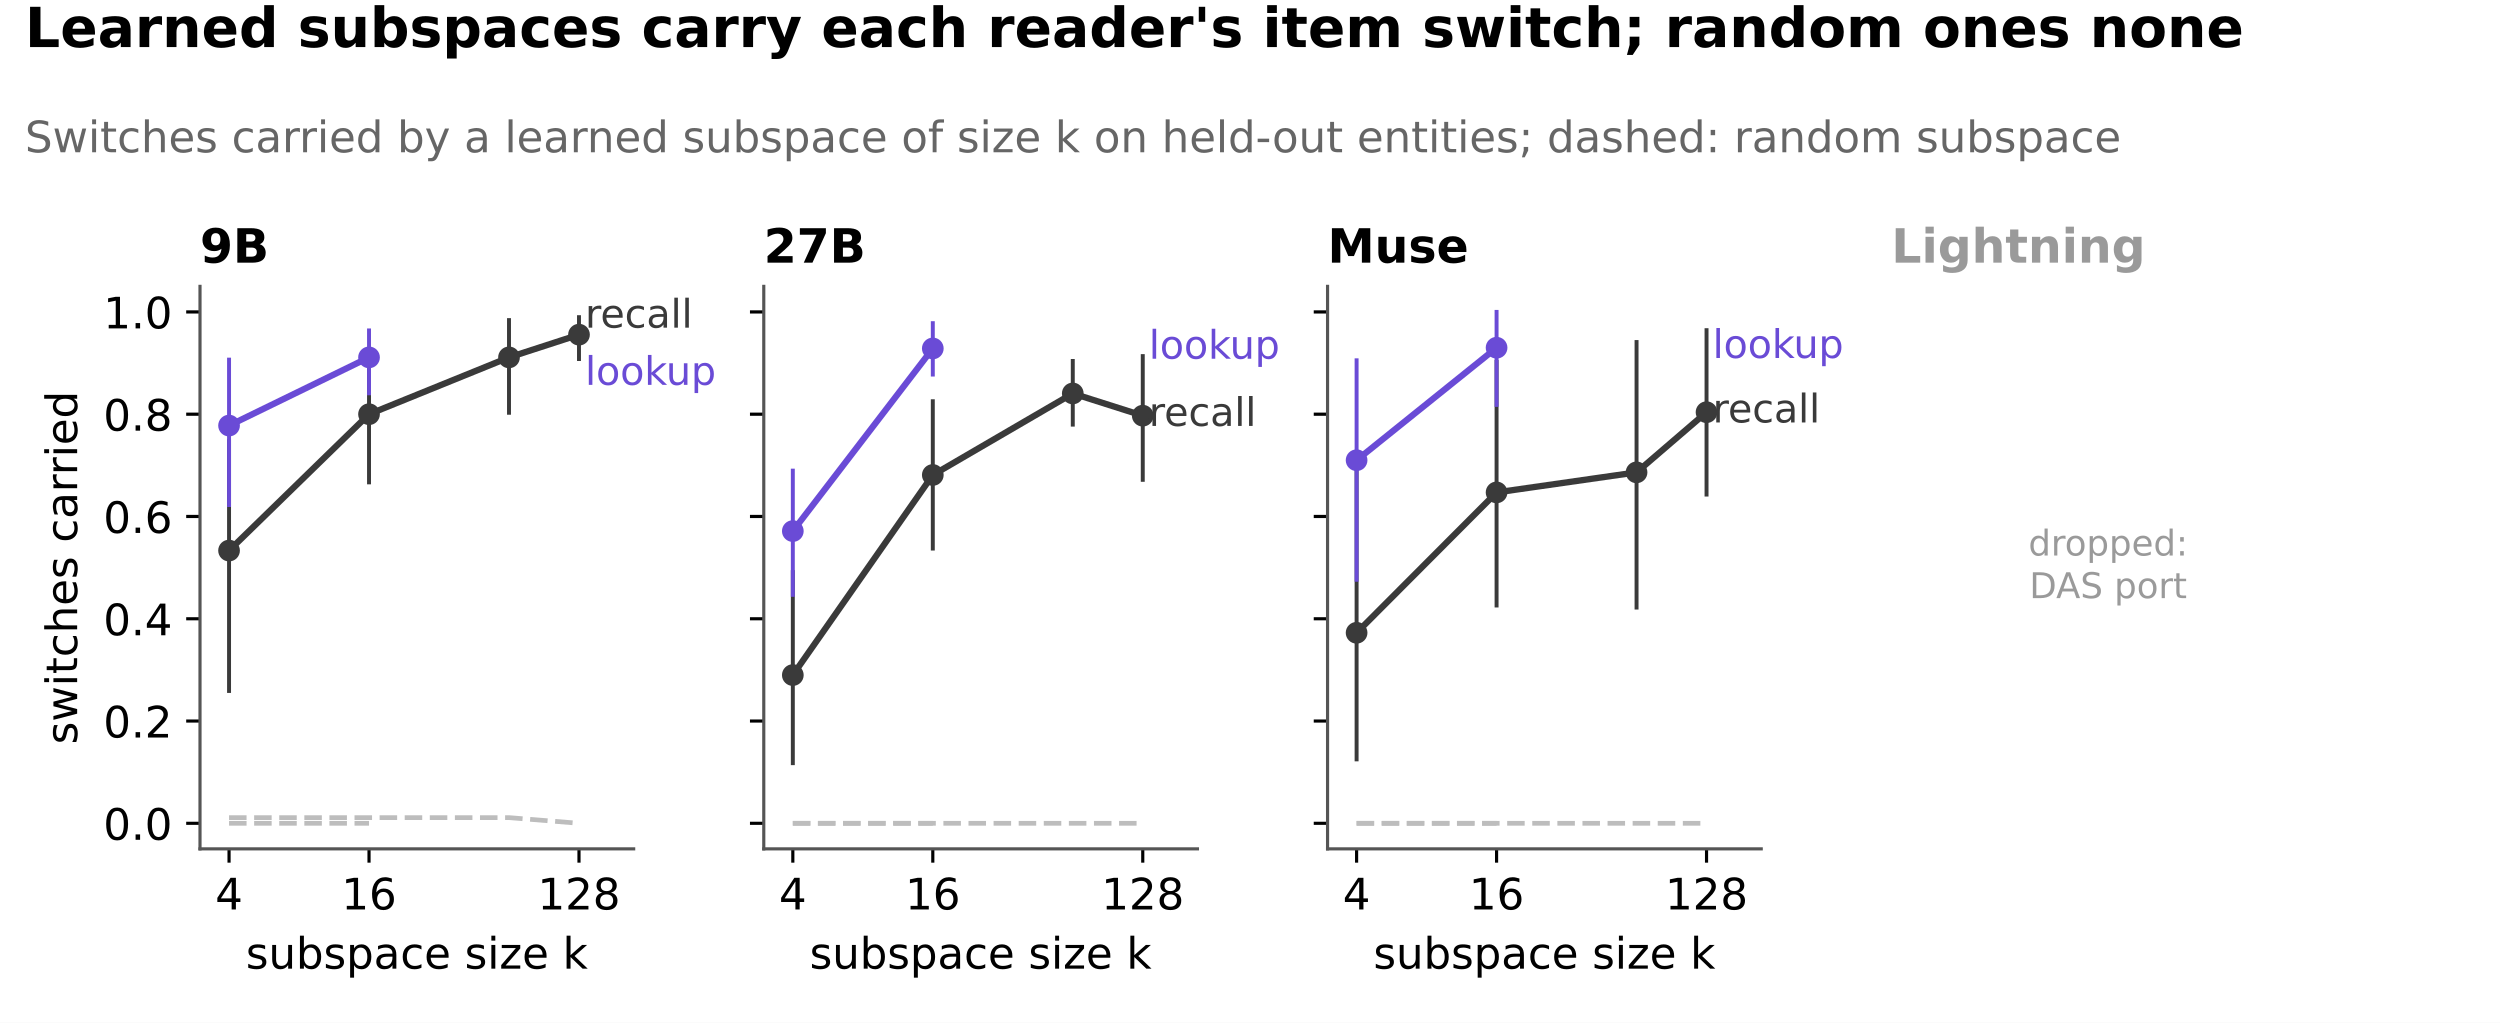
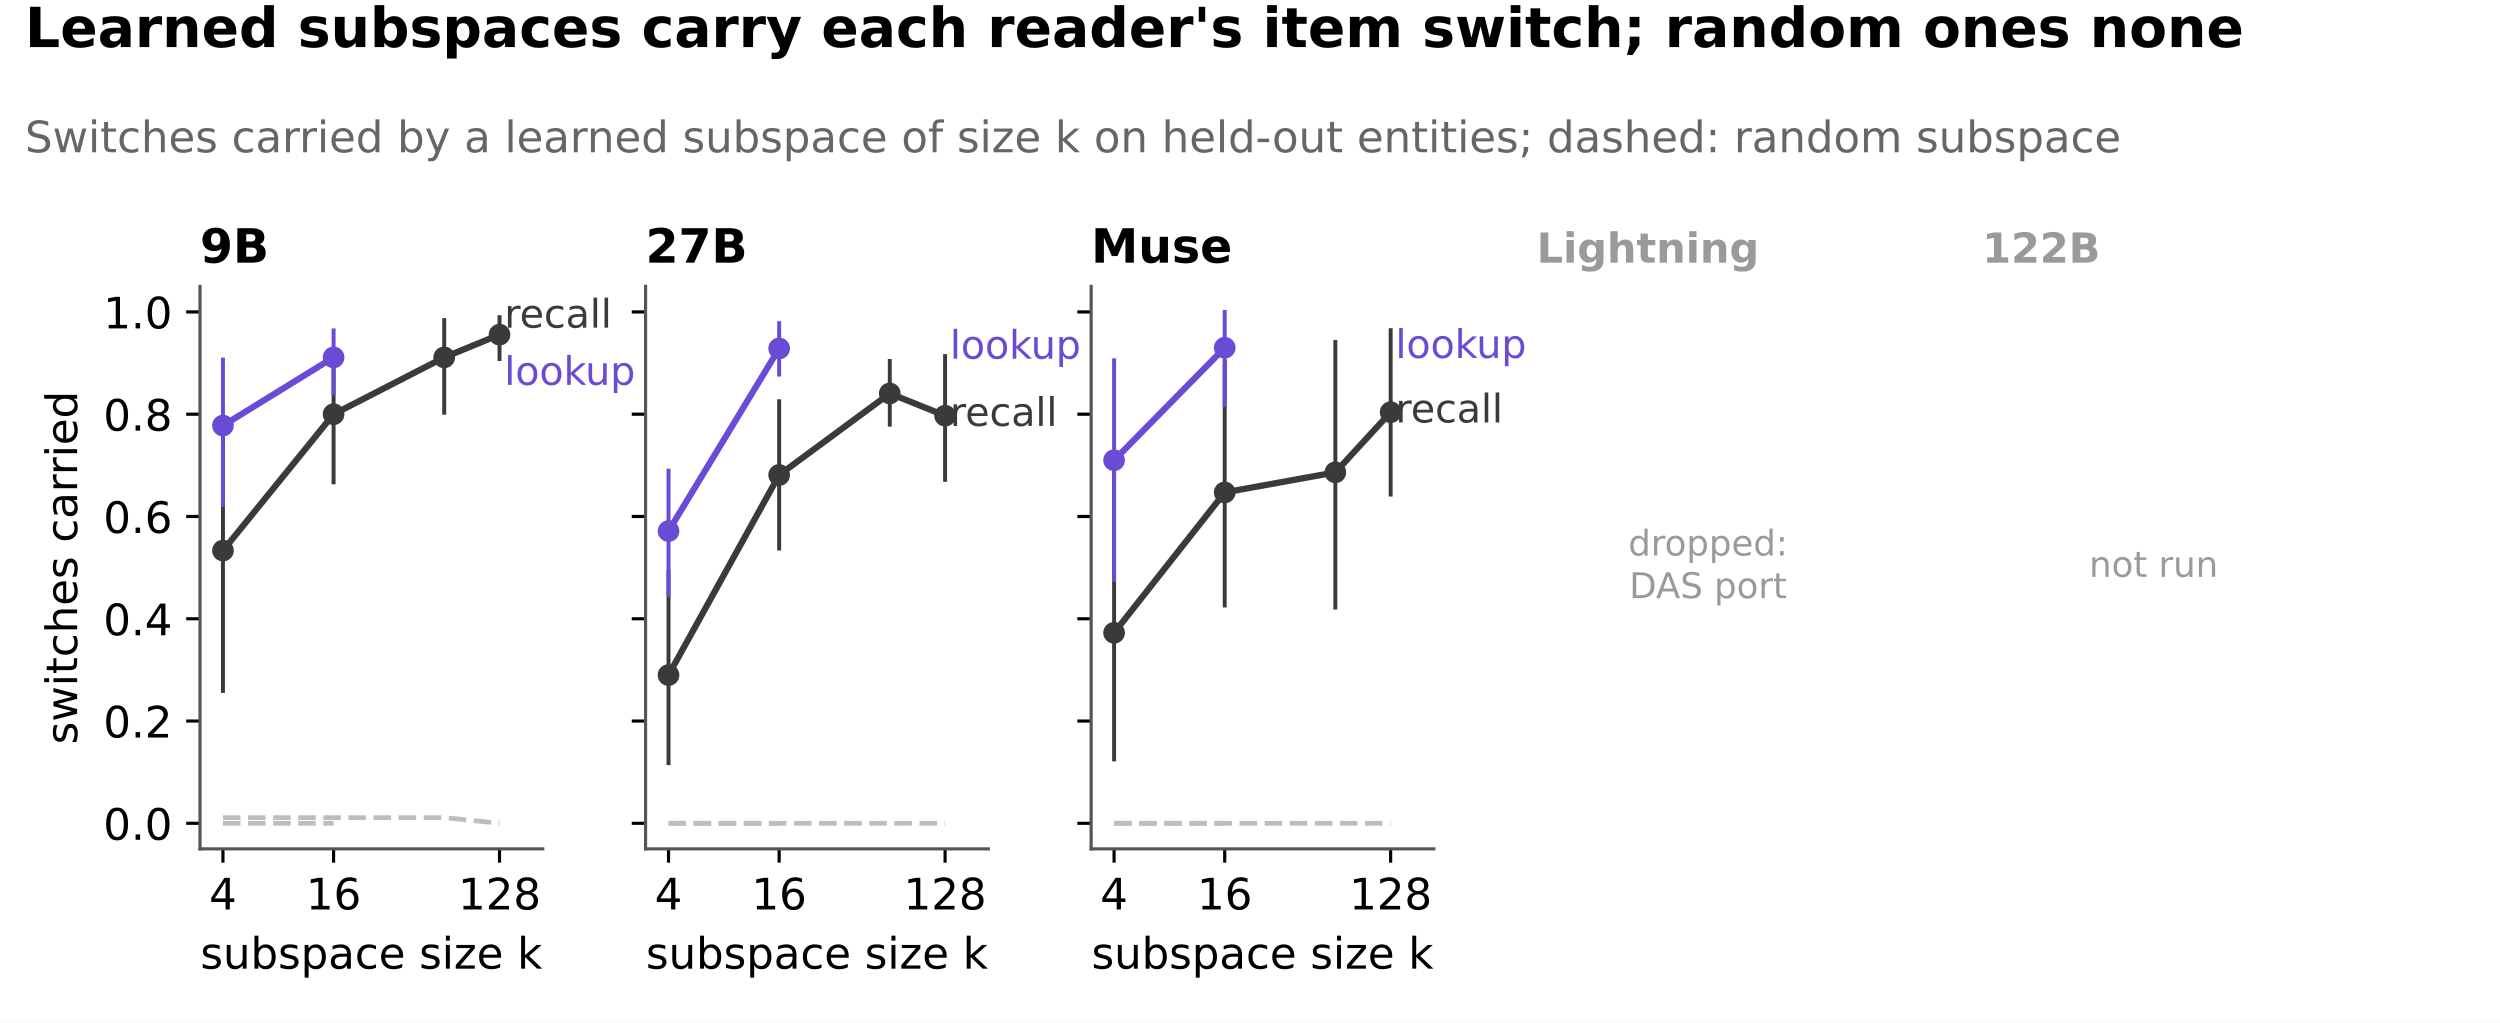
<svg xmlns="http://www.w3.org/2000/svg" xmlns:xlink="http://www.w3.org/1999/xlink" width="633.6pt" height="259.2pt" viewBox="0 0 633.6 259.2" version="1.1">
  <defs>
    <style type="text/css">*{stroke-linejoin: round; stroke-linecap: butt}</style>
  </defs>
  <g id="figure_1">
    <g id="patch_1">
      <path d="M 0 259.2  L 633.6 259.2  L 633.6 0  L 0 0  z " style="fill: #ffffff" />
    </g>
    <g id="axes_1">
      <g id="patch_2">
-         <path d="M 50.688 215.136  L 160.598 215.136  L 160.598 72.576  L 50.688 72.576  z " style="fill: #ffffff" />
+         <path d="M 50.688 215.136  L 137.553 215.136  L 137.553 72.576  L 50.688 72.576  z " style="fill: #ffffff" />
      </g>
      <g id="matplotlib.axis_1">
        <g id="xtick_1">
          <g id="line2d_1">
            <defs>
-               <path id="ma6abe48520" d="M 0 0  L 0 3.5  " style="stroke: #000000; stroke-width: 0.8" />
+               <path id="m05bff1ebff" d="M 0 0  L 0 3.5  " style="stroke: #000000; stroke-width: 0.8" />
            </defs>
            <g>
-               <use xlink:href="#ma6abe48520" x="58.05" y="215.136" style="stroke: #000000; stroke-width: 0.8" />
+               <use xlink:href="#m05bff1ebff" x="56.506" y="215.136" style="stroke: #000000; stroke-width: 0.8" />
            </g>
          </g>
          <g id="text_1">
-             <text style="font-size: 11px; font-family: 'DejaVu Sans'; text-anchor: middle" x="58.05" y="230.493" transform="rotate(-0 58.04984 230.4934)">4</text>
+             <text style="font-size: 11px; font-family: 'DejaVu Sans'; text-anchor: middle" x="56.506" y="230.493" transform="rotate(-0 56.50623 230.4934)">4</text>
          </g>
        </g>
        <g id="xtick_2">
          <g id="line2d_2">
            <g>
-               <use xlink:href="#ma6abe48520" x="93.525" y="215.136" style="stroke: #000000; stroke-width: 0.8" />
+               <use xlink:href="#m05bff1ebff" x="84.543" y="215.136" style="stroke: #000000; stroke-width: 0.8" />
            </g>
          </g>
          <g id="text_2">
-             <text style="font-size: 11px; font-family: 'DejaVu Sans'; text-anchor: middle" x="93.525" y="230.493" transform="rotate(-0 93.52536 230.4934)">16</text>
+             <text style="font-size: 11px; font-family: 'DejaVu Sans'; text-anchor: middle" x="84.543" y="230.493" transform="rotate(-0 84.54333 230.4934)">16</text>
          </g>
        </g>
        <g id="xtick_3">
          <g id="line2d_3">
            <g>
-               <use xlink:href="#ma6abe48520" x="146.739" y="215.136" style="stroke: #000000; stroke-width: 0.8" />
+               <use xlink:href="#m05bff1ebff" x="126.599" y="215.136" style="stroke: #000000; stroke-width: 0.8" />
            </g>
          </g>
          <g id="text_3">
-             <text style="font-size: 11px; font-family: 'DejaVu Sans'; text-anchor: middle" x="146.739" y="230.493" transform="rotate(-0 146.7386 230.4934)">128</text>
+             <text style="font-size: 11px; font-family: 'DejaVu Sans'; text-anchor: middle" x="126.599" y="230.493" transform="rotate(-0 126.599 230.4934)">128</text>
          </g>
        </g>
        <g id="text_4">
-           <text style="font-size: 11px; font-family: 'DejaVu Sans'; text-anchor: middle" x="105.643" y="245.494" transform="rotate(-0 105.6431 245.4943)">subspace size k</text>
+           <text style="font-size: 11px; font-family: 'DejaVu Sans'; text-anchor: middle" x="94.12" y="245.494" transform="rotate(-0 94.12026 245.4943)">subspace size k</text>
        </g>
      </g>
      <g id="matplotlib.axis_2">
        <g id="ytick_1">
          <g id="line2d_4">
            <defs>
-               <path id="md27b719a90" d="M 0 0  L -3.5 0  " style="stroke: #000000; stroke-width: 0.8" />
+               <path id="mfe5179fa99" d="M 0 0  L -3.5 0  " style="stroke: #000000; stroke-width: 0.8" />
            </defs>
            <g>
-               <use xlink:href="#md27b719a90" x="50.688" y="208.656" style="stroke: #000000; stroke-width: 0.8" />
+               <use xlink:href="#mfe5179fa99" x="50.688" y="208.656" style="stroke: #000000; stroke-width: 0.8" />
            </g>
          </g>
          <g id="text_5">
            <text style="font-size: 11px; font-family: 'DejaVu Sans'; text-anchor: end" x="43.688" y="212.835" transform="rotate(-0 43.688 212.8347)">0.0</text>
          </g>
        </g>
        <g id="ytick_2">
          <g id="line2d_5">
            <g>
-               <use xlink:href="#md27b719a90" x="50.688" y="182.736" style="stroke: #000000; stroke-width: 0.8" />
+               <use xlink:href="#mfe5179fa99" x="50.688" y="182.736" style="stroke: #000000; stroke-width: 0.8" />
            </g>
          </g>
          <g id="text_6">
            <text style="font-size: 11px; font-family: 'DejaVu Sans'; text-anchor: end" x="43.688" y="186.915" transform="rotate(-0 43.688 186.9147)">0.2</text>
          </g>
        </g>
        <g id="ytick_3">
          <g id="line2d_6">
            <g>
-               <use xlink:href="#md27b719a90" x="50.688" y="156.816" style="stroke: #000000; stroke-width: 0.8" />
+               <use xlink:href="#mfe5179fa99" x="50.688" y="156.816" style="stroke: #000000; stroke-width: 0.8" />
            </g>
          </g>
          <g id="text_7">
            <text style="font-size: 11px; font-family: 'DejaVu Sans'; text-anchor: end" x="43.688" y="160.995" transform="rotate(-0 43.688 160.9947)">0.4</text>
          </g>
        </g>
        <g id="ytick_4">
          <g id="line2d_7">
            <g>
-               <use xlink:href="#md27b719a90" x="50.688" y="130.896" style="stroke: #000000; stroke-width: 0.8" />
+               <use xlink:href="#mfe5179fa99" x="50.688" y="130.896" style="stroke: #000000; stroke-width: 0.8" />
            </g>
          </g>
          <g id="text_8">
            <text style="font-size: 11px; font-family: 'DejaVu Sans'; text-anchor: end" x="43.688" y="135.075" transform="rotate(-0 43.688 135.0747)">0.6</text>
          </g>
        </g>
        <g id="ytick_5">
          <g id="line2d_8">
            <g>
-               <use xlink:href="#md27b719a90" x="50.688" y="104.976" style="stroke: #000000; stroke-width: 0.8" />
+               <use xlink:href="#mfe5179fa99" x="50.688" y="104.976" style="stroke: #000000; stroke-width: 0.8" />
            </g>
          </g>
          <g id="text_9">
            <text style="font-size: 11px; font-family: 'DejaVu Sans'; text-anchor: end" x="43.688" y="109.155" transform="rotate(-0 43.688 109.1547)">0.8</text>
          </g>
        </g>
        <g id="ytick_6">
          <g id="line2d_9">
            <g>
-               <use xlink:href="#md27b719a90" x="50.688" y="79.056" style="stroke: #000000; stroke-width: 0.8" />
+               <use xlink:href="#mfe5179fa99" x="50.688" y="79.056" style="stroke: #000000; stroke-width: 0.8" />
            </g>
          </g>
          <g id="text_10">
            <text style="font-size: 11px; font-family: 'DejaVu Sans'; text-anchor: end" x="43.688" y="83.235" transform="rotate(-0 43.688 83.23471)">1.0</text>
          </g>
        </g>
        <g id="text_11">
          <text style="font-size: 11px; font-family: 'DejaVu Sans'; text-anchor: middle" x="19.552" y="143.856" transform="rotate(-90 19.55198 143.856)">switches carried</text>
        </g>
      </g>
      <g id="line2d_10">
-         <path d="M 58.05 139.536  L 93.525 104.976  L 129.001 90.576  L 146.739 84.816  " clip-path="url(#pdd5672d0f5)" style="fill: none; stroke: #3a3a3a; stroke-width: 1.6; stroke-linecap: square" />
+         <path d="M 56.506 139.536  L 84.543 104.976  L 112.58 90.576  L 126.599 84.816  " clip-path="url(#p0f6a618aaf)" style="fill: none; stroke: #3a3a3a; stroke-width: 1.6; stroke-linecap: square" />
        <defs>
-           <path id="m9fb3c36f56" d="M 0 2.25  C 0.597 2.25 1.169 2.013 1.591 1.591  C 2.013 1.169 2.25 0.597 2.25 0  C 2.25 -0.597 2.013 -1.169 1.591 -1.591  C 1.169 -2.013 0.597 -2.25 0 -2.25  C -0.597 -2.25 -1.169 -2.013 -1.591 -1.591  C -2.013 -1.169 -2.25 -0.597 -2.25 0  C -2.25 0.597 -2.013 1.169 -1.591 1.591  C -1.169 2.013 -0.597 2.25 0 2.25  z " style="stroke: #3a3a3a" />
+           <path id="m35d4b63438" d="M 0 2.25  C 0.597 2.25 1.169 2.013 1.591 1.591  C 2.013 1.169 2.25 0.597 2.25 0  C 2.25 -0.597 2.013 -1.169 1.591 -1.591  C 1.169 -2.013 0.597 -2.25 0 -2.25  C -0.597 -2.25 -1.169 -2.013 -1.591 -1.591  C -2.013 -1.169 -2.25 -0.597 -2.25 0  C -2.25 0.597 -2.013 1.169 -1.591 1.591  C -1.169 2.013 -0.597 2.25 0 2.25  z " style="stroke: #3a3a3a" />
        </defs>
-         <g clip-path="url(#pdd5672d0f5)">
-           <use xlink:href="#m9fb3c36f56" x="58.05" y="139.536" style="fill: #3a3a3a; stroke: #3a3a3a" />
-           <use xlink:href="#m9fb3c36f56" x="93.525" y="104.976" style="fill: #3a3a3a; stroke: #3a3a3a" />
-           <use xlink:href="#m9fb3c36f56" x="129.001" y="90.576" style="fill: #3a3a3a; stroke: #3a3a3a" />
-           <use xlink:href="#m9fb3c36f56" x="146.739" y="84.816" style="fill: #3a3a3a; stroke: #3a3a3a" />
+         <g clip-path="url(#p0f6a618aaf)">
+           <use xlink:href="#m35d4b63438" x="56.506" y="139.536" style="fill: #3a3a3a; stroke: #3a3a3a" />
+           <use xlink:href="#m35d4b63438" x="84.543" y="104.976" style="fill: #3a3a3a; stroke: #3a3a3a" />
+           <use xlink:href="#m35d4b63438" x="112.58" y="90.576" style="fill: #3a3a3a; stroke: #3a3a3a" />
+           <use xlink:href="#m35d4b63438" x="126.599" y="84.816" style="fill: #3a3a3a; stroke: #3a3a3a" />
        </g>
      </g>
      <g id="line2d_11">
-         <path d="M 58.05 175.112  L 58.05 111.828  " clip-path="url(#pdd5672d0f5)" style="fill: none; stroke: #3a3a3a; stroke-linecap: square" />
+         <path d="M 56.506 175.112  L 56.506 111.828  " clip-path="url(#p0f6a618aaf)" style="fill: none; stroke: #3a3a3a; stroke-linecap: square" />
      </g>
      <g id="line2d_12">
-         <path d="M 93.525 122.256  L 93.525 93.194  " clip-path="url(#pdd5672d0f5)" style="fill: none; stroke: #3a3a3a; stroke-linecap: square" />
+         <path d="M 84.543 122.256  L 84.543 93.194  " clip-path="url(#p0f6a618aaf)" style="fill: none; stroke: #3a3a3a; stroke-linecap: square" />
      </g>
      <g id="line2d_13">
-         <path d="M 129.001 104.611  L 129.001 81.13  " clip-path="url(#pdd5672d0f5)" style="fill: none; stroke: #3a3a3a; stroke-linecap: square" />
+         <path d="M 112.58 104.611  L 112.58 81.13  " clip-path="url(#p0f6a618aaf)" style="fill: none; stroke: #3a3a3a; stroke-linecap: square" />
      </g>
      <g id="line2d_14">
-         <path d="M 146.739 90.993  L 146.739 80.392  " clip-path="url(#pdd5672d0f5)" style="fill: none; stroke: #3a3a3a; stroke-linecap: square" />
+         <path d="M 126.599 90.993  L 126.599 80.392  " clip-path="url(#p0f6a618aaf)" style="fill: none; stroke: #3a3a3a; stroke-linecap: square" />
      </g>
      <g id="line2d_15">
-         <path d="M 58.05 207.216  L 93.525 207.216  L 129.001 207.216  L 146.739 208.656  " clip-path="url(#pdd5672d0f5)" style="fill: none; stroke-dasharray: 4.44,1.92; stroke-dashoffset: 0; stroke: #bdbdbd; stroke-width: 1.2" />
+         <path d="M 56.506 207.216  L 84.543 207.216  L 112.58 207.216  L 126.599 208.656  " clip-path="url(#p0f6a618aaf)" style="fill: none; stroke-dasharray: 4.44,1.92; stroke-dashoffset: 0; stroke: #bdbdbd; stroke-width: 1.2" />
      </g>
      <g id="line2d_16">
-         <path d="M 58.05 107.856  L 93.525 90.576  " clip-path="url(#pdd5672d0f5)" style="fill: none; stroke: #6a4bd6; stroke-width: 1.6; stroke-linecap: square" />
+         <path d="M 56.506 107.856  L 84.543 90.576  " clip-path="url(#p0f6a618aaf)" style="fill: none; stroke: #6a4bd6; stroke-width: 1.6; stroke-linecap: square" />
        <defs>
-           <path id="m1b25533b3e" d="M 0 2.25  C 0.597 2.25 1.169 2.013 1.591 1.591  C 2.013 1.169 2.25 0.597 2.25 0  C 2.25 -0.597 2.013 -1.169 1.591 -1.591  C 1.169 -2.013 0.597 -2.25 0 -2.25  C -0.597 -2.25 -1.169 -2.013 -1.591 -1.591  C -2.013 -1.169 -2.25 -0.597 -2.25 0  C -2.25 0.597 -2.013 1.169 -1.591 1.591  C -1.169 2.013 -0.597 2.25 0 2.25  z " style="stroke: #6a4bd6" />
+           <path id="m284b1c7eb5" d="M 0 2.25  C 0.597 2.25 1.169 2.013 1.591 1.591  C 2.013 1.169 2.25 0.597 2.25 0  C 2.25 -0.597 2.013 -1.169 1.591 -1.591  C 1.169 -2.013 0.597 -2.25 0 -2.25  C -0.597 -2.25 -1.169 -2.013 -1.591 -1.591  C -2.013 -1.169 -2.25 -0.597 -2.25 0  C -2.25 0.597 -2.013 1.169 -1.591 1.591  C -1.169 2.013 -0.597 2.25 0 2.25  z " style="stroke: #6a4bd6" />
        </defs>
-         <g clip-path="url(#pdd5672d0f5)">
-           <use xlink:href="#m1b25533b3e" x="58.05" y="107.856" style="fill: #6a4bd6; stroke: #6a4bd6" />
-           <use xlink:href="#m1b25533b3e" x="93.525" y="90.576" style="fill: #6a4bd6; stroke: #6a4bd6" />
+         <g clip-path="url(#p0f6a618aaf)">
+           <use xlink:href="#m284b1c7eb5" x="56.506" y="107.856" style="fill: #6a4bd6; stroke: #6a4bd6" />
+           <use xlink:href="#m284b1c7eb5" x="84.543" y="90.576" style="fill: #6a4bd6; stroke: #6a4bd6" />
        </g>
      </g>
      <g id="line2d_17">
-         <path d="M 58.05 127.987  L 58.05 91.152  " clip-path="url(#pdd5672d0f5)" style="fill: none; stroke: #6a4bd6; stroke-linecap: square" />
+         <path d="M 56.506 127.987  L 56.506 91.152  " clip-path="url(#p0f6a618aaf)" style="fill: none; stroke: #6a4bd6; stroke-linecap: square" />
      </g>
      <g id="line2d_18">
-         <path d="M 93.525 99.675  L 93.525 83.74  " clip-path="url(#pdd5672d0f5)" style="fill: none; stroke: #6a4bd6; stroke-linecap: square" />
+         <path d="M 84.543 99.675  L 84.543 83.74  " clip-path="url(#p0f6a618aaf)" style="fill: none; stroke: #6a4bd6; stroke-linecap: square" />
      </g>
      <g id="line2d_19">
-         <path d="M 58.05 208.656  L 93.525 208.656  " clip-path="url(#pdd5672d0f5)" style="fill: none; stroke-dasharray: 4.44,1.92; stroke-dashoffset: 0; stroke: #bdbdbd; stroke-width: 1.2" />
+         <path d="M 56.506 208.656  L 84.543 208.656  " clip-path="url(#p0f6a618aaf)" style="fill: none; stroke-dasharray: 4.44,1.92; stroke-dashoffset: 0; stroke: #bdbdbd; stroke-width: 1.2" />
      </g>
      <g id="patch_3">
        <path d="M 50.688 215.136  L 50.688 72.576  " style="fill: none; stroke: #555555; stroke-width: 0.8; stroke-linejoin: miter; stroke-linecap: square" />
      </g>
      <g id="patch_4">
-         <path d="M 50.688 215.136  L 160.598 215.136  " style="fill: none; stroke: #555555; stroke-width: 0.8; stroke-linejoin: miter; stroke-linecap: square" />
+         <path d="M 50.688 215.136  L 137.553 215.136  " style="fill: none; stroke: #555555; stroke-width: 0.8; stroke-linejoin: miter; stroke-linecap: square" />
      </g>
      <g id="text_12">
        <text style="font-weight: 700; font-size: 12px; font-family: 'DejaVu Sans'; text-anchor: start" x="50.688" y="66.576" transform="rotate(-0 50.688 66.576)">9B</text>
      </g>
      <g id="text_13">
-         <text style="font-size: 10px; font-family: 'DejaVu Sans'; text-anchor: start; fill: #3a3a3a" x="148.29" y="83.044" transform="rotate(-0 148.29 83.04405)">recall</text>
+         <text style="font-size: 10px; font-family: 'DejaVu Sans'; text-anchor: start; fill: #3a3a3a" x="127.825" y="83.044" transform="rotate(-0 127.8251 83.04405)">recall</text>
      </g>
      <g id="text_14">
-         <text style="font-size: 10px; font-family: 'DejaVu Sans'; text-anchor: start; fill: #6a4bd6" x="148.29" y="97.544" transform="rotate(-0 148.29 97.54405)">lookup</text>
+         <text style="font-size: 10px; font-family: 'DejaVu Sans'; text-anchor: start; fill: #6a4bd6" x="127.825" y="97.544" transform="rotate(-0 127.8251 97.54405)">lookup</text>
      </g>
    </g>
    <g id="axes_2">
      <g id="patch_5">
-         <path d="M 193.571 215.136  L 303.481 215.136  L 303.481 72.576  L 193.571 72.576  z " style="fill: #ffffff" />
+         <path d="M 163.612 215.136  L 250.476 215.136  L 250.476 72.576  L 163.612 72.576  z " style="fill: #ffffff" />
      </g>
      <g id="matplotlib.axis_3">
        <g id="xtick_4">
          <g id="line2d_20">
            <g>
-               <use xlink:href="#ma6abe48520" x="200.933" y="215.136" style="stroke: #000000; stroke-width: 0.8" />
+               <use xlink:href="#m05bff1ebff" x="169.43" y="215.136" style="stroke: #000000; stroke-width: 0.8" />
            </g>
          </g>
          <g id="text_15">
-             <text style="font-size: 11px; font-family: 'DejaVu Sans'; text-anchor: middle" x="200.933" y="230.493" transform="rotate(-0 200.9331 230.4934)">4</text>
+             <text style="font-size: 11px; font-family: 'DejaVu Sans'; text-anchor: middle" x="169.43" y="230.493" transform="rotate(-0 169.4301 230.4934)">4</text>
          </g>
        </g>
        <g id="xtick_5">
          <g id="line2d_21">
            <g>
-               <use xlink:href="#ma6abe48520" x="236.409" y="215.136" style="stroke: #000000; stroke-width: 0.8" />
+               <use xlink:href="#m05bff1ebff" x="197.467" y="215.136" style="stroke: #000000; stroke-width: 0.8" />
            </g>
          </g>
          <g id="text_16">
-             <text style="font-size: 11px; font-family: 'DejaVu Sans'; text-anchor: middle" x="236.409" y="230.493" transform="rotate(-0 236.4086 230.4934)">16</text>
+             <text style="font-size: 11px; font-family: 'DejaVu Sans'; text-anchor: middle" x="197.467" y="230.493" transform="rotate(-0 197.4672 230.4934)">16</text>
          </g>
        </g>
        <g id="xtick_6">
          <g id="line2d_22">
            <g>
-               <use xlink:href="#ma6abe48520" x="289.622" y="215.136" style="stroke: #000000; stroke-width: 0.8" />
+               <use xlink:href="#m05bff1ebff" x="239.523" y="215.136" style="stroke: #000000; stroke-width: 0.8" />
            </g>
          </g>
          <g id="text_17">
-             <text style="font-size: 11px; font-family: 'DejaVu Sans'; text-anchor: middle" x="289.622" y="230.493" transform="rotate(-0 289.6219 230.4934)">128</text>
+             <text style="font-size: 11px; font-family: 'DejaVu Sans'; text-anchor: middle" x="239.523" y="230.493" transform="rotate(-0 239.5229 230.4934)">128</text>
          </g>
        </g>
        <g id="text_18">
-           <text style="font-size: 11px; font-family: 'DejaVu Sans'; text-anchor: middle" x="248.526" y="245.494" transform="rotate(-0 248.5264 245.4943)">subspace size k</text>
+           <text style="font-size: 11px; font-family: 'DejaVu Sans'; text-anchor: middle" x="207.044" y="245.494" transform="rotate(-0 207.0441 245.4943)">subspace size k</text>
        </g>
      </g>
      <g id="matplotlib.axis_4">
        <g id="ytick_7">
          <g id="line2d_23">
            <g>
-               <use xlink:href="#md27b719a90" x="193.571" y="208.656" style="stroke: #000000; stroke-width: 0.8" />
+               <use xlink:href="#mfe5179fa99" x="163.612" y="208.656" style="stroke: #000000; stroke-width: 0.8" />
            </g>
          </g>
        </g>
        <g id="ytick_8">
          <g id="line2d_24">
            <g>
-               <use xlink:href="#md27b719a90" x="193.571" y="182.736" style="stroke: #000000; stroke-width: 0.8" />
+               <use xlink:href="#mfe5179fa99" x="163.612" y="182.736" style="stroke: #000000; stroke-width: 0.8" />
            </g>
          </g>
        </g>
        <g id="ytick_9">
          <g id="line2d_25">
            <g>
-               <use xlink:href="#md27b719a90" x="193.571" y="156.816" style="stroke: #000000; stroke-width: 0.8" />
+               <use xlink:href="#mfe5179fa99" x="163.612" y="156.816" style="stroke: #000000; stroke-width: 0.8" />
            </g>
          </g>
        </g>
        <g id="ytick_10">
          <g id="line2d_26">
            <g>
-               <use xlink:href="#md27b719a90" x="193.571" y="130.896" style="stroke: #000000; stroke-width: 0.8" />
+               <use xlink:href="#mfe5179fa99" x="163.612" y="130.896" style="stroke: #000000; stroke-width: 0.8" />
            </g>
          </g>
        </g>
        <g id="ytick_11">
          <g id="line2d_27">
            <g>
-               <use xlink:href="#md27b719a90" x="193.571" y="104.976" style="stroke: #000000; stroke-width: 0.8" />
+               <use xlink:href="#mfe5179fa99" x="163.612" y="104.976" style="stroke: #000000; stroke-width: 0.8" />
            </g>
          </g>
        </g>
        <g id="ytick_12">
          <g id="line2d_28">
            <g>
-               <use xlink:href="#md27b719a90" x="193.571" y="79.056" style="stroke: #000000; stroke-width: 0.8" />
+               <use xlink:href="#mfe5179fa99" x="163.612" y="79.056" style="stroke: #000000; stroke-width: 0.8" />
            </g>
          </g>
        </g>
      </g>
      <g id="line2d_29">
-         <path d="M 200.933 171.091  L 236.409 120.378  L 271.884 99.717  L 289.622 105.352  " clip-path="url(#p30db9c37ca)" style="fill: none; stroke: #3a3a3a; stroke-width: 1.6; stroke-linecap: square" />
-         <g clip-path="url(#p30db9c37ca)">
-           <use xlink:href="#m9fb3c36f56" x="200.933" y="171.091" style="fill: #3a3a3a; stroke: #3a3a3a" />
-           <use xlink:href="#m9fb3c36f56" x="236.409" y="120.378" style="fill: #3a3a3a; stroke: #3a3a3a" />
-           <use xlink:href="#m9fb3c36f56" x="271.884" y="99.717" style="fill: #3a3a3a; stroke: #3a3a3a" />
-           <use xlink:href="#m9fb3c36f56" x="289.622" y="105.352" style="fill: #3a3a3a; stroke: #3a3a3a" />
+         <path d="M 169.43 171.091  L 197.467 120.378  L 225.504 99.717  L 239.523 105.352  " clip-path="url(#p641b15c249)" style="fill: none; stroke: #3a3a3a; stroke-width: 1.6; stroke-linecap: square" />
+         <g clip-path="url(#p641b15c249)">
+           <use xlink:href="#m35d4b63438" x="169.43" y="171.091" style="fill: #3a3a3a; stroke: #3a3a3a" />
+           <use xlink:href="#m35d4b63438" x="197.467" y="120.378" style="fill: #3a3a3a; stroke: #3a3a3a" />
+           <use xlink:href="#m35d4b63438" x="225.504" y="99.717" style="fill: #3a3a3a; stroke: #3a3a3a" />
+           <use xlink:href="#m35d4b63438" x="239.523" y="105.352" style="fill: #3a3a3a; stroke: #3a3a3a" />
        </g>
      </g>
      <g id="line2d_30">
-         <path d="M 200.933 193.409  L 200.933 144.993  " clip-path="url(#p30db9c37ca)" style="fill: none; stroke: #3a3a3a; stroke-linecap: square" />
+         <path d="M 169.43 193.409  L 169.43 144.993  " clip-path="url(#p641b15c249)" style="fill: none; stroke: #3a3a3a; stroke-linecap: square" />
      </g>
      <g id="line2d_31">
-         <path d="M 236.409 139.02  L 236.409 101.685  " clip-path="url(#p30db9c37ca)" style="fill: none; stroke: #3a3a3a; stroke-linecap: square" />
+         <path d="M 197.467 139.02  L 197.467 101.685  " clip-path="url(#p641b15c249)" style="fill: none; stroke: #3a3a3a; stroke-linecap: square" />
      </g>
      <g id="line2d_32">
-         <path d="M 271.884 107.612  L 271.884 91.483  " clip-path="url(#p30db9c37ca)" style="fill: none; stroke: #3a3a3a; stroke-linecap: square" />
+         <path d="M 225.504 107.612  L 225.504 91.483  " clip-path="url(#p641b15c249)" style="fill: none; stroke: #3a3a3a; stroke-linecap: square" />
      </g>
      <g id="line2d_33">
-         <path d="M 289.622 121.611  L 289.622 90.256  " clip-path="url(#p30db9c37ca)" style="fill: none; stroke: #3a3a3a; stroke-linecap: square" />
+         <path d="M 239.523 121.611  L 239.523 90.256  " clip-path="url(#p641b15c249)" style="fill: none; stroke: #3a3a3a; stroke-linecap: square" />
      </g>
      <g id="line2d_34">
-         <path d="M 200.933 208.656  L 236.409 208.656  L 271.884 208.656  L 289.622 208.656  " clip-path="url(#p30db9c37ca)" style="fill: none; stroke-dasharray: 4.44,1.92; stroke-dashoffset: 0; stroke: #bdbdbd; stroke-width: 1.2" />
+         <path d="M 169.43 208.656  L 197.467 208.656  L 225.504 208.656  L 239.523 208.656  " clip-path="url(#p641b15c249)" style="fill: none; stroke-dasharray: 4.44,1.92; stroke-dashoffset: 0; stroke: #bdbdbd; stroke-width: 1.2" />
      </g>
      <g id="line2d_35">
-         <path d="M 200.933 134.599  L 236.409 88.313  " clip-path="url(#p30db9c37ca)" style="fill: none; stroke: #6a4bd6; stroke-width: 1.6; stroke-linecap: square" />
-         <g clip-path="url(#p30db9c37ca)">
-           <use xlink:href="#m1b25533b3e" x="200.933" y="134.599" style="fill: #6a4bd6; stroke: #6a4bd6" />
-           <use xlink:href="#m1b25533b3e" x="236.409" y="88.313" style="fill: #6a4bd6; stroke: #6a4bd6" />
+         <path d="M 169.43 134.599  L 197.467 88.313  " clip-path="url(#p641b15c249)" style="fill: none; stroke: #6a4bd6; stroke-width: 1.6; stroke-linecap: square" />
+         <g clip-path="url(#p641b15c249)">
+           <use xlink:href="#m284b1c7eb5" x="169.43" y="134.599" style="fill: #6a4bd6; stroke: #6a4bd6" />
+           <use xlink:href="#m284b1c7eb5" x="197.467" y="88.313" style="fill: #6a4bd6; stroke: #6a4bd6" />
        </g>
      </g>
      <g id="line2d_36">
-         <path d="M 200.933 150.75  L 200.933 119.277  " clip-path="url(#p30db9c37ca)" style="fill: none; stroke: #6a4bd6; stroke-linecap: square" />
+         <path d="M 169.43 150.75  L 169.43 119.277  " clip-path="url(#p641b15c249)" style="fill: none; stroke: #6a4bd6; stroke-linecap: square" />
      </g>
      <g id="line2d_37">
-         <path d="M 236.409 94.925  L 236.409 81.904  " clip-path="url(#p30db9c37ca)" style="fill: none; stroke: #6a4bd6; stroke-linecap: square" />
+         <path d="M 197.467 94.925  L 197.467 81.904  " clip-path="url(#p641b15c249)" style="fill: none; stroke: #6a4bd6; stroke-linecap: square" />
      </g>
      <g id="line2d_38">
-         <path d="M 200.933 208.656  L 236.409 208.656  " clip-path="url(#p30db9c37ca)" style="fill: none; stroke-dasharray: 4.44,1.92; stroke-dashoffset: 0; stroke: #bdbdbd; stroke-width: 1.2" />
+         <path d="M 169.43 208.656  L 197.467 208.656  " clip-path="url(#p641b15c249)" style="fill: none; stroke-dasharray: 4.44,1.92; stroke-dashoffset: 0; stroke: #bdbdbd; stroke-width: 1.2" />
      </g>
      <g id="patch_6">
-         <path d="M 193.571 215.136  L 193.571 72.576  " style="fill: none; stroke: #555555; stroke-width: 0.8; stroke-linejoin: miter; stroke-linecap: square" />
+         <path d="M 163.612 215.136  L 163.612 72.576  " style="fill: none; stroke: #555555; stroke-width: 0.8; stroke-linejoin: miter; stroke-linecap: square" />
      </g>
      <g id="patch_7">
-         <path d="M 193.571 215.136  L 303.481 215.136  " style="fill: none; stroke: #555555; stroke-width: 0.8; stroke-linejoin: miter; stroke-linecap: square" />
+         <path d="M 163.612 215.136  L 250.476 215.136  " style="fill: none; stroke: #555555; stroke-width: 0.8; stroke-linejoin: miter; stroke-linecap: square" />
      </g>
      <g id="text_19">
-         <text style="font-weight: 700; font-size: 12px; font-family: 'DejaVu Sans'; text-anchor: start" x="193.571" y="66.576" transform="rotate(-0 193.5713 66.576)">27B</text>
+         <text style="font-weight: 700; font-size: 12px; font-family: 'DejaVu Sans'; text-anchor: start" x="163.612" y="66.576" transform="rotate(-0 163.6119 66.576)">27B</text>
      </g>
      <g id="text_20">
-         <text style="font-size: 10px; font-family: 'DejaVu Sans'; text-anchor: start; fill: #3a3a3a" x="291.173" y="107.95" transform="rotate(-0 291.1733 107.9497)">recall</text>
+         <text style="font-size: 10px; font-family: 'DejaVu Sans'; text-anchor: start; fill: #3a3a3a" x="240.749" y="107.95" transform="rotate(-0 240.749 107.9497)">recall</text>
      </g>
      <g id="text_21">
-         <text style="font-size: 10px; font-family: 'DejaVu Sans'; text-anchor: start; fill: #6a4bd6" x="291.173" y="90.911" transform="rotate(-0 291.1733 90.91119)">lookup</text>
+         <text style="font-size: 10px; font-family: 'DejaVu Sans'; text-anchor: start; fill: #6a4bd6" x="240.749" y="90.911" transform="rotate(-0 240.749 90.91119)">lookup</text>
      </g>
    </g>
    <g id="axes_3">
      <g id="patch_8">
-         <path d="M 336.455 215.136  L 446.365 215.136  L 446.365 72.576  L 336.455 72.576  z " style="fill: #ffffff" />
+         <path d="M 276.536 215.136  L 363.4 215.136  L 363.4 72.576  L 276.536 72.576  z " style="fill: #ffffff" />
      </g>
      <g id="matplotlib.axis_5">
        <g id="xtick_7">
          <g id="line2d_39">
            <g>
-               <use xlink:href="#ma6abe48520" x="343.816" y="215.136" style="stroke: #000000; stroke-width: 0.8" />
+               <use xlink:href="#m05bff1ebff" x="282.354" y="215.136" style="stroke: #000000; stroke-width: 0.8" />
            </g>
          </g>
          <g id="text_22">
-             <text style="font-size: 11px; font-family: 'DejaVu Sans'; text-anchor: middle" x="343.816" y="230.493" transform="rotate(-0 343.8164 230.4934)">4</text>
+             <text style="font-size: 11px; font-family: 'DejaVu Sans'; text-anchor: middle" x="282.354" y="230.493" transform="rotate(-0 282.354 230.4934)">4</text>
          </g>
        </g>
        <g id="xtick_8">
          <g id="line2d_40">
            <g>
-               <use xlink:href="#ma6abe48520" x="379.292" y="215.136" style="stroke: #000000; stroke-width: 0.8" />
+               <use xlink:href="#m05bff1ebff" x="310.391" y="215.136" style="stroke: #000000; stroke-width: 0.8" />
            </g>
          </g>
          <g id="text_23">
-             <text style="font-size: 11px; font-family: 'DejaVu Sans'; text-anchor: middle" x="379.292" y="230.493" transform="rotate(-0 379.2919 230.4934)">16</text>
+             <text style="font-size: 11px; font-family: 'DejaVu Sans'; text-anchor: middle" x="310.391" y="230.493" transform="rotate(-0 310.3911 230.4934)">16</text>
          </g>
        </g>
        <g id="xtick_9">
          <g id="line2d_41">
            <g>
-               <use xlink:href="#ma6abe48520" x="432.505" y="215.136" style="stroke: #000000; stroke-width: 0.8" />
+               <use xlink:href="#m05bff1ebff" x="352.447" y="215.136" style="stroke: #000000; stroke-width: 0.8" />
            </g>
          </g>
          <g id="text_24">
-             <text style="font-size: 11px; font-family: 'DejaVu Sans'; text-anchor: middle" x="432.505" y="230.493" transform="rotate(-0 432.5052 230.4934)">128</text>
+             <text style="font-size: 11px; font-family: 'DejaVu Sans'; text-anchor: middle" x="352.447" y="230.493" transform="rotate(-0 352.4467 230.4934)">128</text>
          </g>
        </g>
        <g id="text_25">
-           <text style="font-size: 11px; font-family: 'DejaVu Sans'; text-anchor: middle" x="391.41" y="245.494" transform="rotate(-0 391.4096 245.4943)">subspace size k</text>
+           <text style="font-size: 11px; font-family: 'DejaVu Sans'; text-anchor: middle" x="319.968" y="245.494" transform="rotate(-0 319.968 245.4943)">subspace size k</text>
        </g>
      </g>
      <g id="matplotlib.axis_6">
        <g id="ytick_13">
          <g id="line2d_42">
            <g>
-               <use xlink:href="#md27b719a90" x="336.455" y="208.656" style="stroke: #000000; stroke-width: 0.8" />
+               <use xlink:href="#mfe5179fa99" x="276.536" y="208.656" style="stroke: #000000; stroke-width: 0.8" />
            </g>
          </g>
        </g>
        <g id="ytick_14">
          <g id="line2d_43">
            <g>
-               <use xlink:href="#md27b719a90" x="336.455" y="182.736" style="stroke: #000000; stroke-width: 0.8" />
+               <use xlink:href="#mfe5179fa99" x="276.536" y="182.736" style="stroke: #000000; stroke-width: 0.8" />
            </g>
          </g>
        </g>
        <g id="ytick_15">
          <g id="line2d_44">
            <g>
-               <use xlink:href="#md27b719a90" x="336.455" y="156.816" style="stroke: #000000; stroke-width: 0.8" />
+               <use xlink:href="#mfe5179fa99" x="276.536" y="156.816" style="stroke: #000000; stroke-width: 0.8" />
            </g>
          </g>
        </g>
        <g id="ytick_16">
          <g id="line2d_45">
            <g>
-               <use xlink:href="#md27b719a90" x="336.455" y="130.896" style="stroke: #000000; stroke-width: 0.8" />
+               <use xlink:href="#mfe5179fa99" x="276.536" y="130.896" style="stroke: #000000; stroke-width: 0.8" />
            </g>
          </g>
        </g>
        <g id="ytick_17">
          <g id="line2d_46">
            <g>
-               <use xlink:href="#md27b719a90" x="336.455" y="104.976" style="stroke: #000000; stroke-width: 0.8" />
+               <use xlink:href="#mfe5179fa99" x="276.536" y="104.976" style="stroke: #000000; stroke-width: 0.8" />
            </g>
          </g>
        </g>
        <g id="ytick_18">
          <g id="line2d_47">
            <g>
-               <use xlink:href="#md27b719a90" x="336.455" y="79.056" style="stroke: #000000; stroke-width: 0.8" />
+               <use xlink:href="#mfe5179fa99" x="276.536" y="79.056" style="stroke: #000000; stroke-width: 0.8" />
            </g>
          </g>
        </g>
      </g>
      <g id="line2d_48">
-         <path d="M 343.816 160.374  L 379.292 124.797  L 414.767 119.715  L 432.505 104.468  " clip-path="url(#p1c44f4ec2a)" style="fill: none; stroke: #3a3a3a; stroke-width: 1.6; stroke-linecap: square" />
-         <g clip-path="url(#p1c44f4ec2a)">
-           <use xlink:href="#m9fb3c36f56" x="343.816" y="160.374" style="fill: #3a3a3a; stroke: #3a3a3a" />
-           <use xlink:href="#m9fb3c36f56" x="379.292" y="124.797" style="fill: #3a3a3a; stroke: #3a3a3a" />
-           <use xlink:href="#m9fb3c36f56" x="414.767" y="119.715" style="fill: #3a3a3a; stroke: #3a3a3a" />
-           <use xlink:href="#m9fb3c36f56" x="432.505" y="104.468" style="fill: #3a3a3a; stroke: #3a3a3a" />
+         <path d="M 282.354 160.374  L 310.391 124.797  L 338.428 119.715  L 352.447 104.468  " clip-path="url(#pbe4ddf75da)" style="fill: none; stroke: #3a3a3a; stroke-width: 1.6; stroke-linecap: square" />
+         <g clip-path="url(#pbe4ddf75da)">
+           <use xlink:href="#m35d4b63438" x="282.354" y="160.374" style="fill: #3a3a3a; stroke: #3a3a3a" />
+           <use xlink:href="#m35d4b63438" x="310.391" y="124.797" style="fill: #3a3a3a; stroke: #3a3a3a" />
+           <use xlink:href="#m35d4b63438" x="338.428" y="119.715" style="fill: #3a3a3a; stroke: #3a3a3a" />
+           <use xlink:href="#m35d4b63438" x="352.447" y="104.468" style="fill: #3a3a3a; stroke: #3a3a3a" />
        </g>
      </g>
      <g id="line2d_49">
-         <path d="M 343.816 192.456  L 343.816 118.933  " clip-path="url(#p1c44f4ec2a)" style="fill: none; stroke: #3a3a3a; stroke-linecap: square" />
+         <path d="M 282.354 192.456  L 282.354 118.933  " clip-path="url(#pbe4ddf75da)" style="fill: none; stroke: #3a3a3a; stroke-linecap: square" />
      </g>
      <g id="line2d_50">
-         <path d="M 379.292 153.456  L 379.292 91.7  " clip-path="url(#p1c44f4ec2a)" style="fill: none; stroke: #3a3a3a; stroke-linecap: square" />
+         <path d="M 310.391 153.456  L 310.391 91.7  " clip-path="url(#pbe4ddf75da)" style="fill: none; stroke: #3a3a3a; stroke-linecap: square" />
      </g>
      <g id="line2d_51">
-         <path d="M 414.767 153.981  L 414.767 86.68  " clip-path="url(#p1c44f4ec2a)" style="fill: none; stroke: #3a3a3a; stroke-linecap: square" />
+         <path d="M 338.428 153.981  L 338.428 86.68  " clip-path="url(#pbe4ddf75da)" style="fill: none; stroke: #3a3a3a; stroke-linecap: square" />
      </g>
      <g id="line2d_52">
-         <path d="M 432.505 125.342  L 432.505 83.683  " clip-path="url(#p1c44f4ec2a)" style="fill: none; stroke: #3a3a3a; stroke-linecap: square" />
+         <path d="M 352.447 125.342  L 352.447 83.683  " clip-path="url(#pbe4ddf75da)" style="fill: none; stroke: #3a3a3a; stroke-linecap: square" />
      </g>
      <g id="line2d_53">
-         <path d="M 343.816 208.656  L 379.292 208.656  L 414.767 208.656  L 432.505 208.656  " clip-path="url(#p1c44f4ec2a)" style="fill: none; stroke-dasharray: 4.44,1.92; stroke-dashoffset: 0; stroke: #bdbdbd; stroke-width: 1.2" />
+         <path d="M 282.354 208.656  L 310.391 208.656  L 338.428 208.656  L 352.447 208.656  " clip-path="url(#pbe4ddf75da)" style="fill: none; stroke-dasharray: 4.44,1.92; stroke-dashoffset: 0; stroke: #bdbdbd; stroke-width: 1.2" />
      </g>
      <g id="line2d_54">
-         <path d="M 343.816 116.64  L 379.292 88.128  " clip-path="url(#p1c44f4ec2a)" style="fill: none; stroke: #6a4bd6; stroke-width: 1.6; stroke-linecap: square" />
-         <g clip-path="url(#p1c44f4ec2a)">
-           <use xlink:href="#m1b25533b3e" x="343.816" y="116.64" style="fill: #6a4bd6; stroke: #6a4bd6" />
-           <use xlink:href="#m1b25533b3e" x="379.292" y="88.128" style="fill: #6a4bd6; stroke: #6a4bd6" />
+         <path d="M 282.354 116.64  L 310.391 88.128  " clip-path="url(#pbe4ddf75da)" style="fill: none; stroke: #6a4bd6; stroke-width: 1.6; stroke-linecap: square" />
+         <g clip-path="url(#pbe4ddf75da)">
+           <use xlink:href="#m284b1c7eb5" x="282.354" y="116.64" style="fill: #6a4bd6; stroke: #6a4bd6" />
+           <use xlink:href="#m284b1c7eb5" x="310.391" y="88.128" style="fill: #6a4bd6; stroke: #6a4bd6" />
        </g>
      </g>
      <g id="line2d_55">
-         <path d="M 343.816 146.942  L 343.816 91.315  " clip-path="url(#p1c44f4ec2a)" style="fill: none; stroke: #6a4bd6; stroke-linecap: square" />
+         <path d="M 282.354 146.942  L 282.354 91.315  " clip-path="url(#pbe4ddf75da)" style="fill: none; stroke: #6a4bd6; stroke-linecap: square" />
      </g>
      <g id="line2d_56">
-         <path d="M 379.292 102.62  L 379.292 79.056  " clip-path="url(#p1c44f4ec2a)" style="fill: none; stroke: #6a4bd6; stroke-linecap: square" />
+         <path d="M 310.391 102.62  L 310.391 79.056  " clip-path="url(#pbe4ddf75da)" style="fill: none; stroke: #6a4bd6; stroke-linecap: square" />
      </g>
      <g id="line2d_57">
-         <path d="M 343.816 208.656  L 379.292 208.656  " clip-path="url(#p1c44f4ec2a)" style="fill: none; stroke-dasharray: 4.44,1.92; stroke-dashoffset: 0; stroke: #bdbdbd; stroke-width: 1.2" />
+         <path d="M 282.354 208.656  L 310.391 208.656  " clip-path="url(#pbe4ddf75da)" style="fill: none; stroke-dasharray: 4.44,1.92; stroke-dashoffset: 0; stroke: #bdbdbd; stroke-width: 1.2" />
      </g>
      <g id="patch_9">
-         <path d="M 336.455 215.136  L 336.455 72.576  " style="fill: none; stroke: #555555; stroke-width: 0.8; stroke-linejoin: miter; stroke-linecap: square" />
+         <path d="M 276.536 215.136  L 276.536 72.576  " style="fill: none; stroke: #555555; stroke-width: 0.8; stroke-linejoin: miter; stroke-linecap: square" />
      </g>
      <g id="patch_10">
-         <path d="M 336.455 215.136  L 446.365 215.136  " style="fill: none; stroke: #555555; stroke-width: 0.8; stroke-linejoin: miter; stroke-linecap: square" />
+         <path d="M 276.536 215.136  L 363.4 215.136  " style="fill: none; stroke: #555555; stroke-width: 0.8; stroke-linejoin: miter; stroke-linecap: square" />
      </g>
      <g id="text_26">
-         <text style="font-weight: 700; font-size: 12px; font-family: 'DejaVu Sans'; text-anchor: start" x="336.455" y="66.576" transform="rotate(-0 336.4545 66.576)">Muse</text>
+         <text style="font-weight: 700; font-size: 12px; font-family: 'DejaVu Sans'; text-anchor: start" x="276.536" y="66.576" transform="rotate(-0 276.5357 66.576)">Muse</text>
      </g>
      <g id="text_27">
-         <text style="font-size: 10px; font-family: 'DejaVu Sans'; text-anchor: start; fill: #3a3a3a" x="434.057" y="107.066" transform="rotate(-0 434.0566 107.0658)">recall</text>
+         <text style="font-size: 10px; font-family: 'DejaVu Sans'; text-anchor: start; fill: #3a3a3a" x="353.673" y="107.066" transform="rotate(-0 353.6728 107.0658)">recall</text>
      </g>
      <g id="text_28">
-         <text style="font-size: 10px; font-family: 'DejaVu Sans'; text-anchor: start; fill: #6a4bd6" x="434.057" y="90.726" transform="rotate(-0 434.0566 90.72605)">lookup</text>
+         <text style="font-size: 10px; font-family: 'DejaVu Sans'; text-anchor: start; fill: #6a4bd6" x="353.673" y="90.726" transform="rotate(-0 353.6728 90.72605)">lookup</text>
      </g>
    </g>
    <g id="axes_4">
      <g id="patch_11">
-         <path d="M 479.338 215.136  L 589.248 215.136  L 589.248 72.576  L 479.338 72.576  z " style="fill: #ffffff" />
+         <path d="M 389.46 215.136  L 476.324 215.136  L 476.324 72.576  L 389.46 72.576  z " style="fill: #ffffff" />
      </g>
      <g id="matplotlib.axis_7" />
      <g id="matplotlib.axis_8" />
      <g id="text_29">
-         <text style="font-size: 9px; font-family: 'DejaVu Sans'; fill: #9a9a9a" transform="translate(514.0766 140.7934)">dropped:</text>
-         <text style="font-size: 9px; font-family: 'DejaVu Sans'; fill: #9a9a9a" transform="translate(514.3171 151.5951)">DAS port</text>
+         <text style="font-size: 9px; font-family: 'DejaVu Sans'; fill: #9a9a9a" transform="translate(412.6756 140.7934)">dropped:</text>
+         <text style="font-size: 9px; font-family: 'DejaVu Sans'; fill: #9a9a9a" transform="translate(412.9161 151.5951)">DAS port</text>
      </g>
      <g id="text_30">
-         <text style="font-weight: 700; font-size: 12px; font-family: 'DejaVu Sans'; text-anchor: start; fill: #9a9a9a" x="479.338" y="66.576" transform="rotate(-0 479.3378 66.576)">Lightning</text>
-       </g>
-     </g>
-     <g id="text_31">
+         <text style="font-weight: 700; font-size: 10.5px; font-family: 'DejaVu Sans'; text-anchor: start; fill: #9a9a9a" x="389.46" y="66.576" transform="rotate(-0 389.4596 66.576)">Lightning</text>
+       </g>
+     </g>
+     <g id="axes_5">
+       <g id="patch_12">
+         <path d="M 502.383 215.136  L 589.248 215.136  L 589.248 72.576  L 502.383 72.576  z " style="fill: #ffffff" />
+       </g>
+       <g id="matplotlib.axis_9" />
+       <g id="matplotlib.axis_10" />
+       <g id="text_31">
+         <text style="font-size: 9px; font-family: 'DejaVu Sans'; text-anchor: middle; fill: #9a9a9a" x="545.816" y="146.194" transform="rotate(-0 545.8157 146.1939)">not run</text>
+       </g>
+       <g id="text_32">
+         <text style="font-weight: 700; font-size: 10.5px; font-family: 'DejaVu Sans'; text-anchor: start; fill: #9a9a9a" x="502.383" y="66.576" transform="rotate(-0 502.3835 66.576)">122B</text>
+       </g>
+     </g>
+     <g id="text_33">
      <text style="font-weight: 700; font-size: 14px; font-family: 'DejaVu Sans'; text-anchor: start" x="6.336" y="11.934" transform="rotate(-0 6.336 11.93381)">Learned subspaces carry each reader's item switch; random ones none</text>
    </g>
-     <g id="text_32">
+     <g id="text_34">
      <text style="font-size: 11px; font-family: 'DejaVu Sans'; text-anchor: start; fill: #666666" x="6.336" y="38.598" transform="rotate(-0 6.336 38.59828)">Switches carried by a learned subspace of size k on held-out entities; dashed: random subspace</text>
    </g>
  </g>
  <defs>
-     <clipPath id="pdd5672d0f5">
-       <rect x="50.688" y="72.576" width="109.91" height="142.56" />
+     <clipPath id="p0f6a618aaf">
+       <rect x="50.688" y="72.576" width="86.865" height="142.56" />
    </clipPath>
-     <clipPath id="p30db9c37ca">
-       <rect x="193.571" y="72.576" width="109.91" height="142.56" />
+     <clipPath id="p641b15c249">
+       <rect x="163.612" y="72.576" width="86.865" height="142.56" />
    </clipPath>
-     <clipPath id="p1c44f4ec2a">
-       <rect x="336.455" y="72.576" width="109.91" height="142.56" />
+     <clipPath id="pbe4ddf75da">
+       <rect x="276.536" y="72.576" width="86.865" height="142.56" />
    </clipPath>
  </defs>
</svg>
